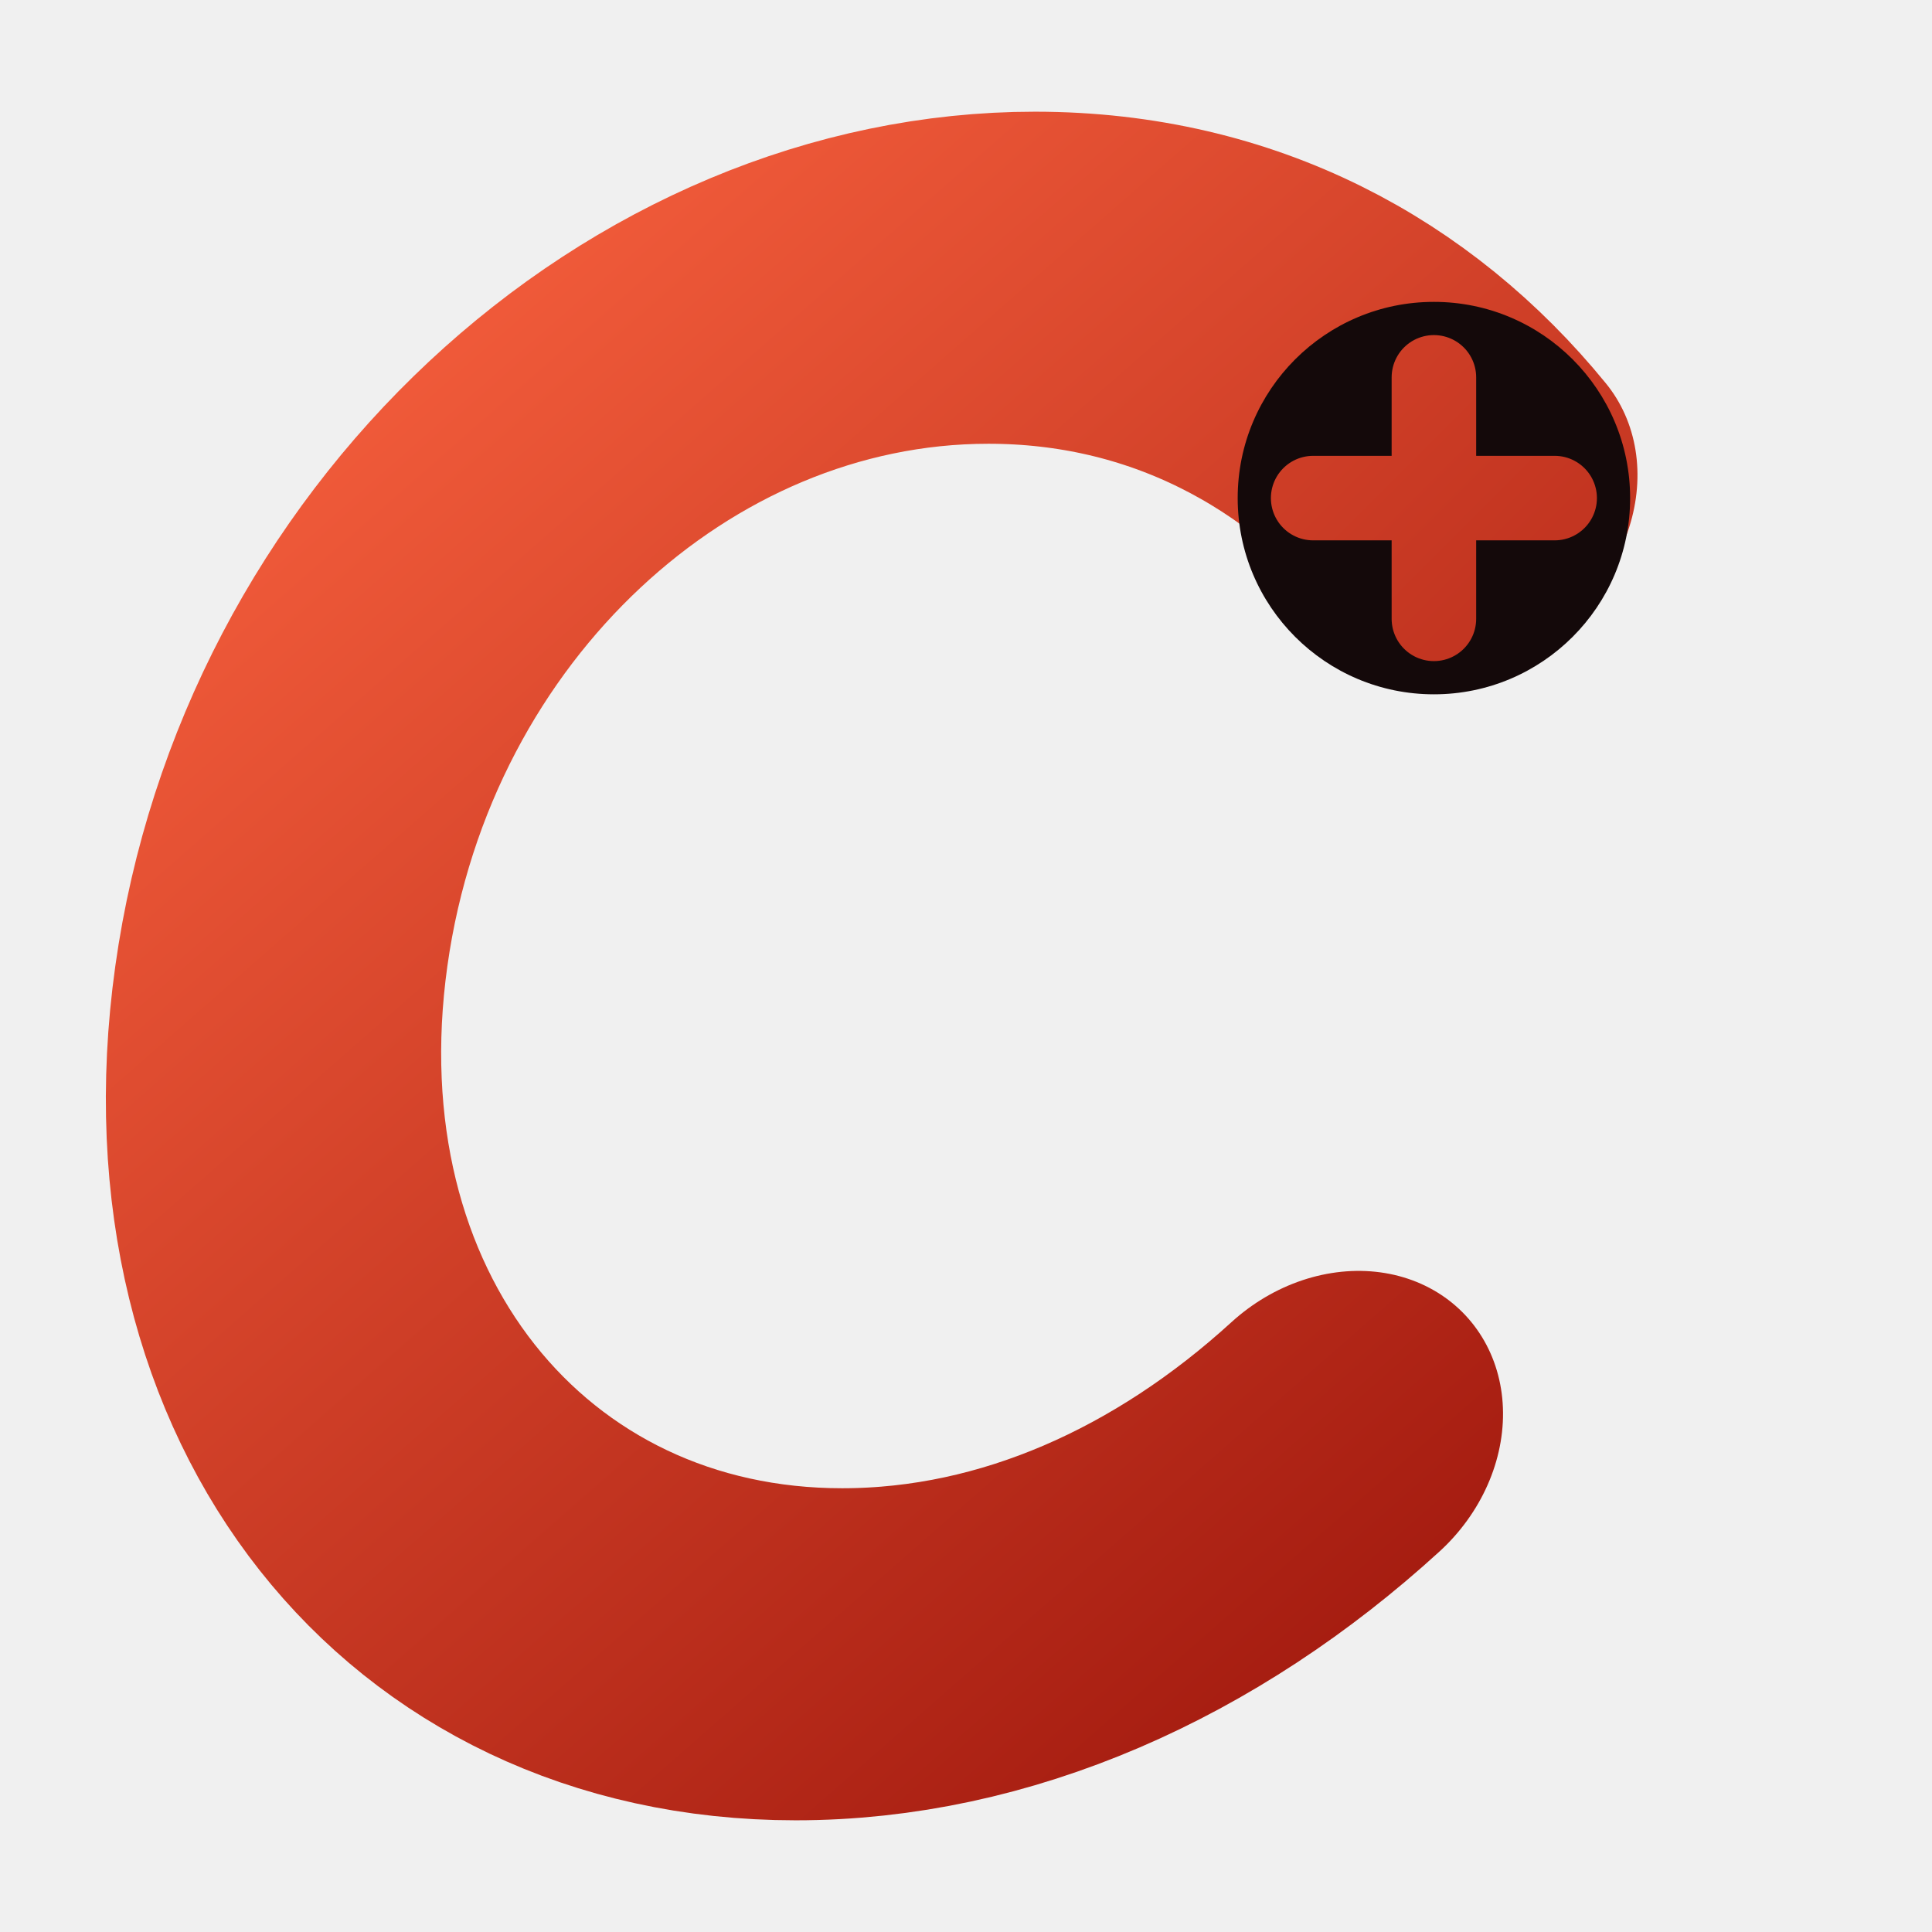
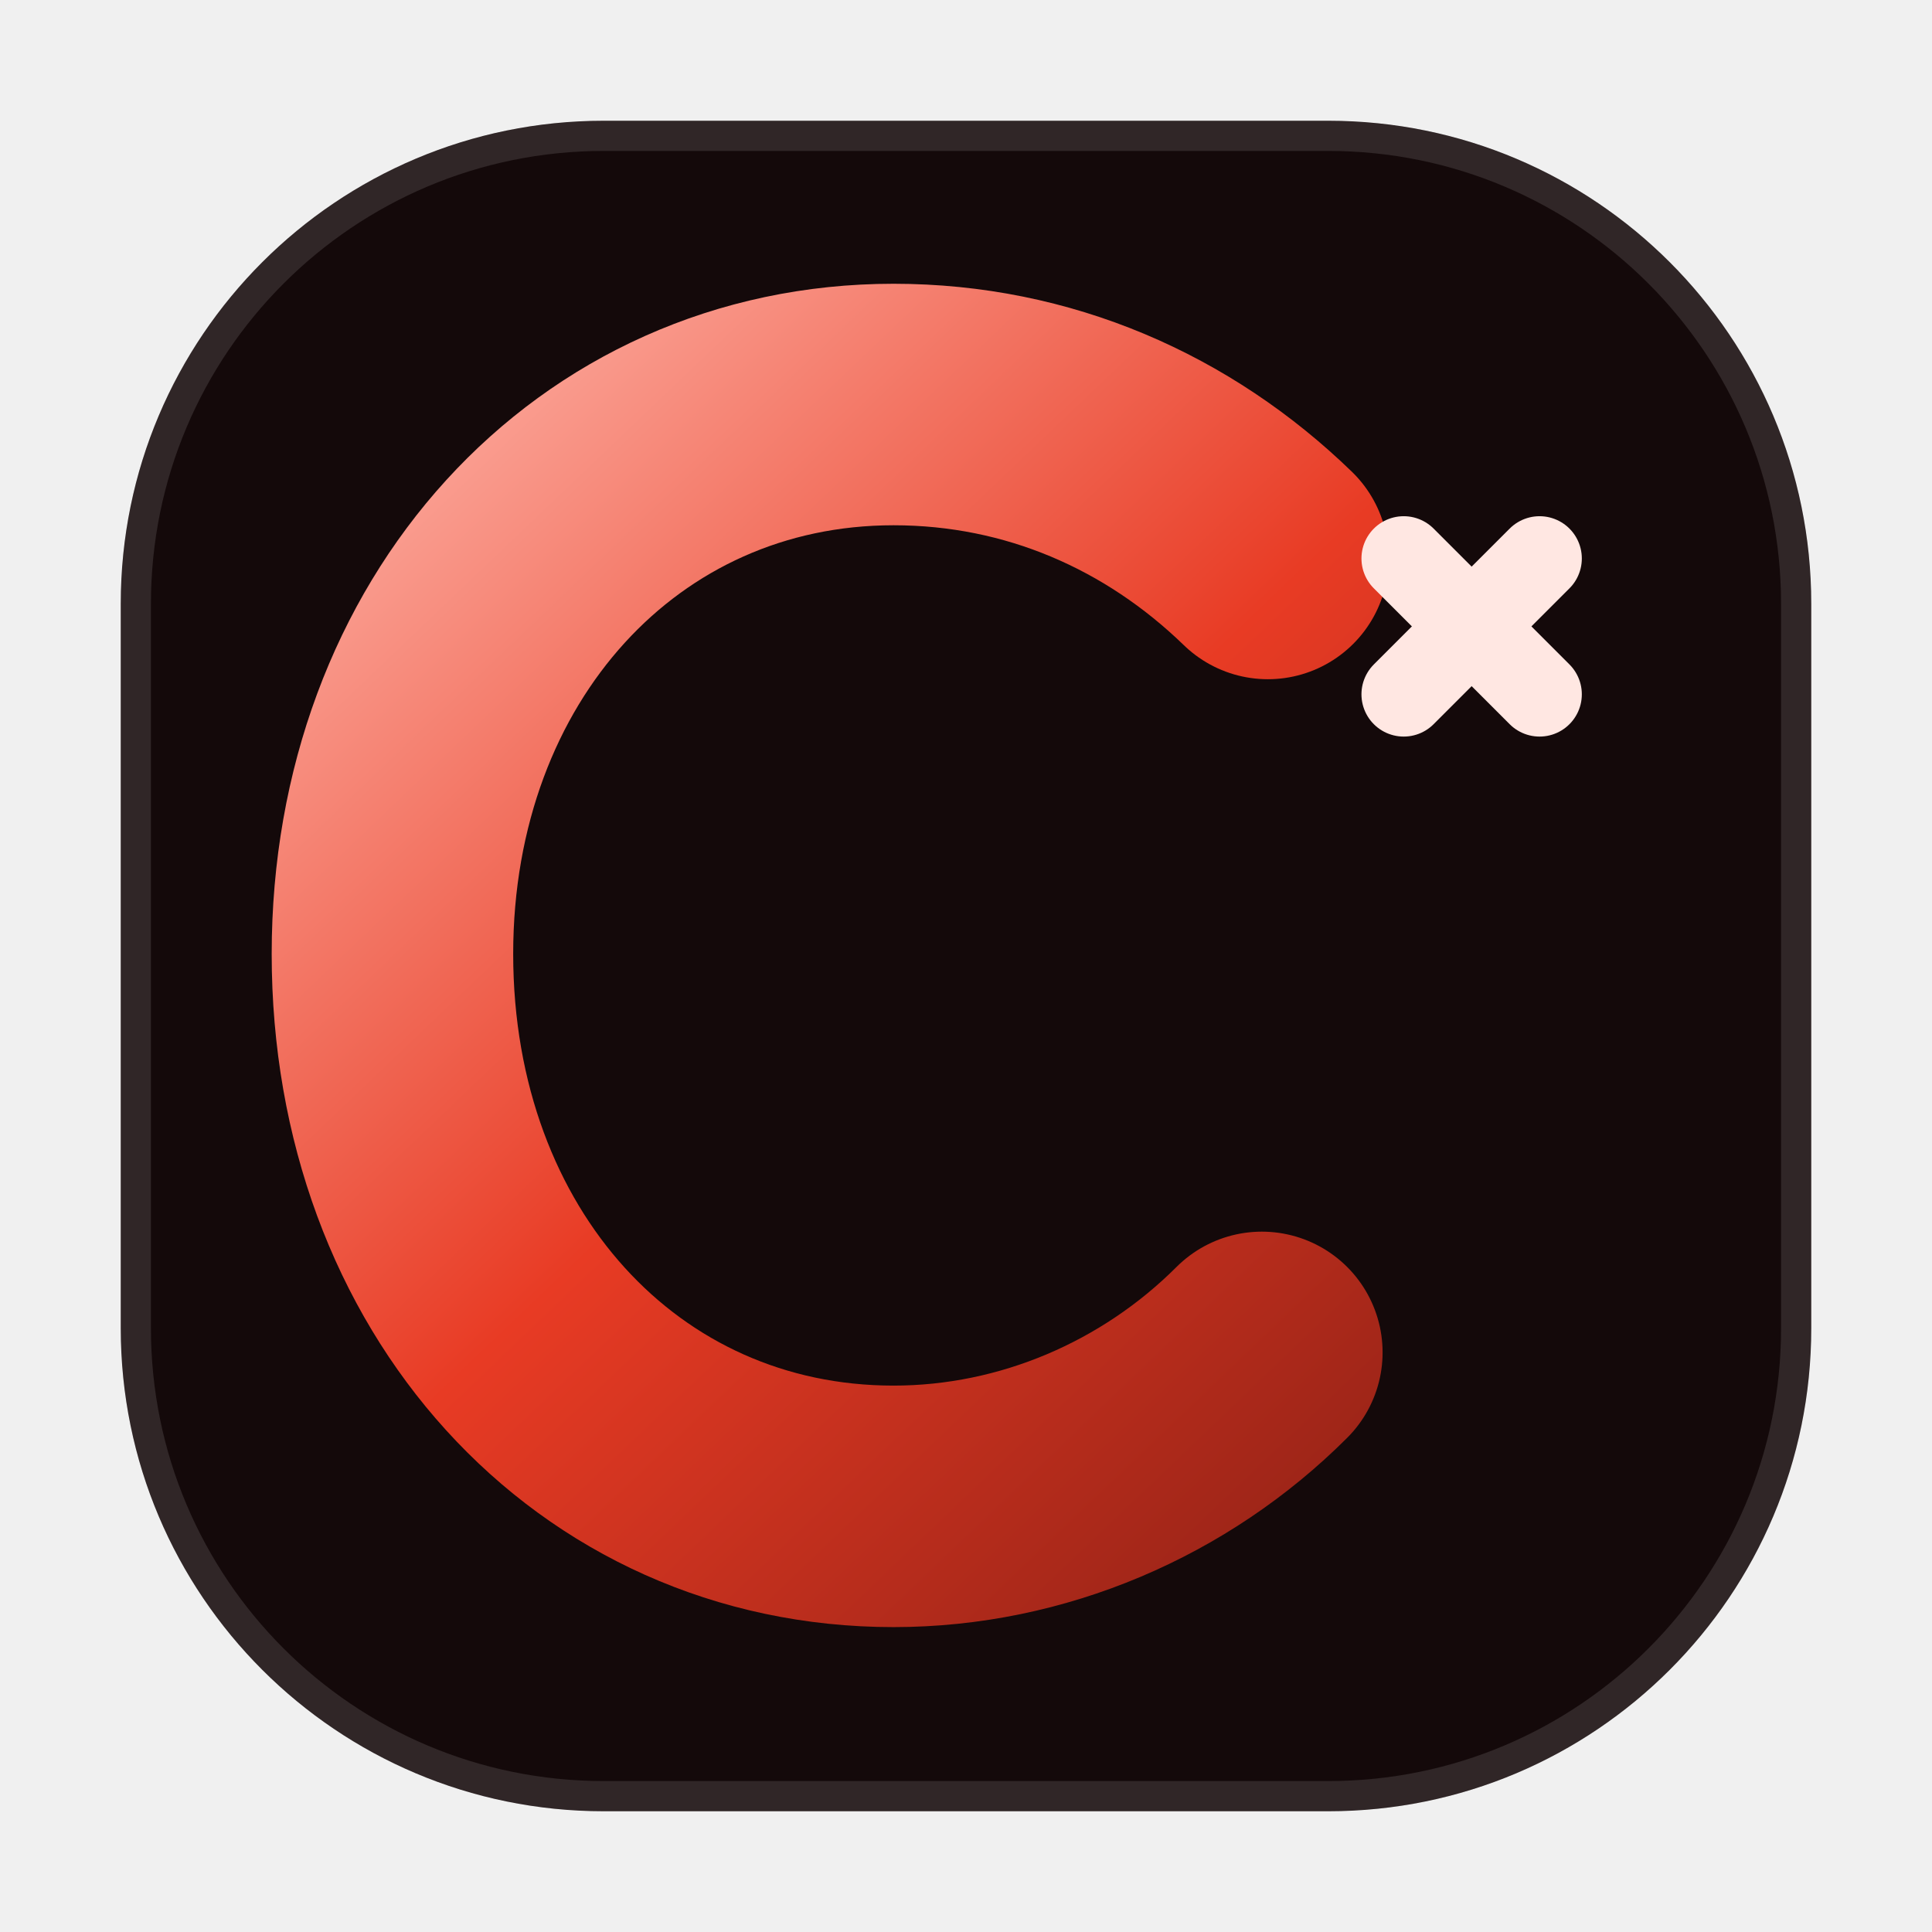
<svg xmlns="http://www.w3.org/2000/svg" width="64" height="64" viewBox="0 0 64 64" fill="none">
  <defs>
-     <linearGradient id="clubGradient" x1="10" y1="10" x2="54" y2="54" gradientUnits="userSpaceOnUse">
-       <stop offset="0" stop-color="#f15b3a" />
-       <stop offset="1" stop-color="#9f170d" />
+     <linearGradient id="favCore" x1="12" y1="10" x2="54" y2="54" gradientUnits="userSpaceOnUse">
+       <stop offset="0" stop-color="#FFB7AC" />
+       <stop offset="0.46" stop-color="#E83B24" />
+       <stop offset="1" stop-color="#7A1A12" />
    </linearGradient>
  </defs>
-   <path d="M45 16.5C40.7 12 35.1 9.2 28.8 9.2C17.1 9.2 7.8 19 7.8 32C7.8 45 17.1 54.8 28.8 54.8C35 54.8 40.6 52.1 44.9 47.6" stroke="url(#clubGradient)" stroke-width="11" stroke-linecap="round" stroke-linejoin="round" transform="matrix(1 0 -0.14 1 6 0)" />
-   <circle cx="47.5" cy="16.5" r="6.5" fill="#14090A" />
-   <path d="M47.5 12.5v8M43.5 16.5h8" stroke="url(#clubGradient)" stroke-width="2.8" stroke-linecap="round" />
+   <rect x="4" y="4" width="56" height="56" rx="16" fill="#14090A" />
+   <rect x="4.5" y="4.5" width="55" height="55" rx="15.5" stroke="white" stroke-opacity="0.12" />
+   <path d="M42 18.5C38.7 15.3 34.4 13.4 29.6 13.4C20.1 13.4 13 21.2 13 31.6C13 42.1 20.1 49.9 29.6 49.9C34.2 49.9 38.6 48 41.8 44.8" stroke="url(#favCore)" stroke-width="8" stroke-linecap="round" stroke-linejoin="round" />
+   <path d="M46.5 18.5L51 23" stroke="#FFE7E2" stroke-width="2.8" stroke-linecap="round" />
+   <path d="M51 18.5L46.5 23" stroke="#FFE7E2" stroke-width="2.8" stroke-linecap="round" />
</svg>
